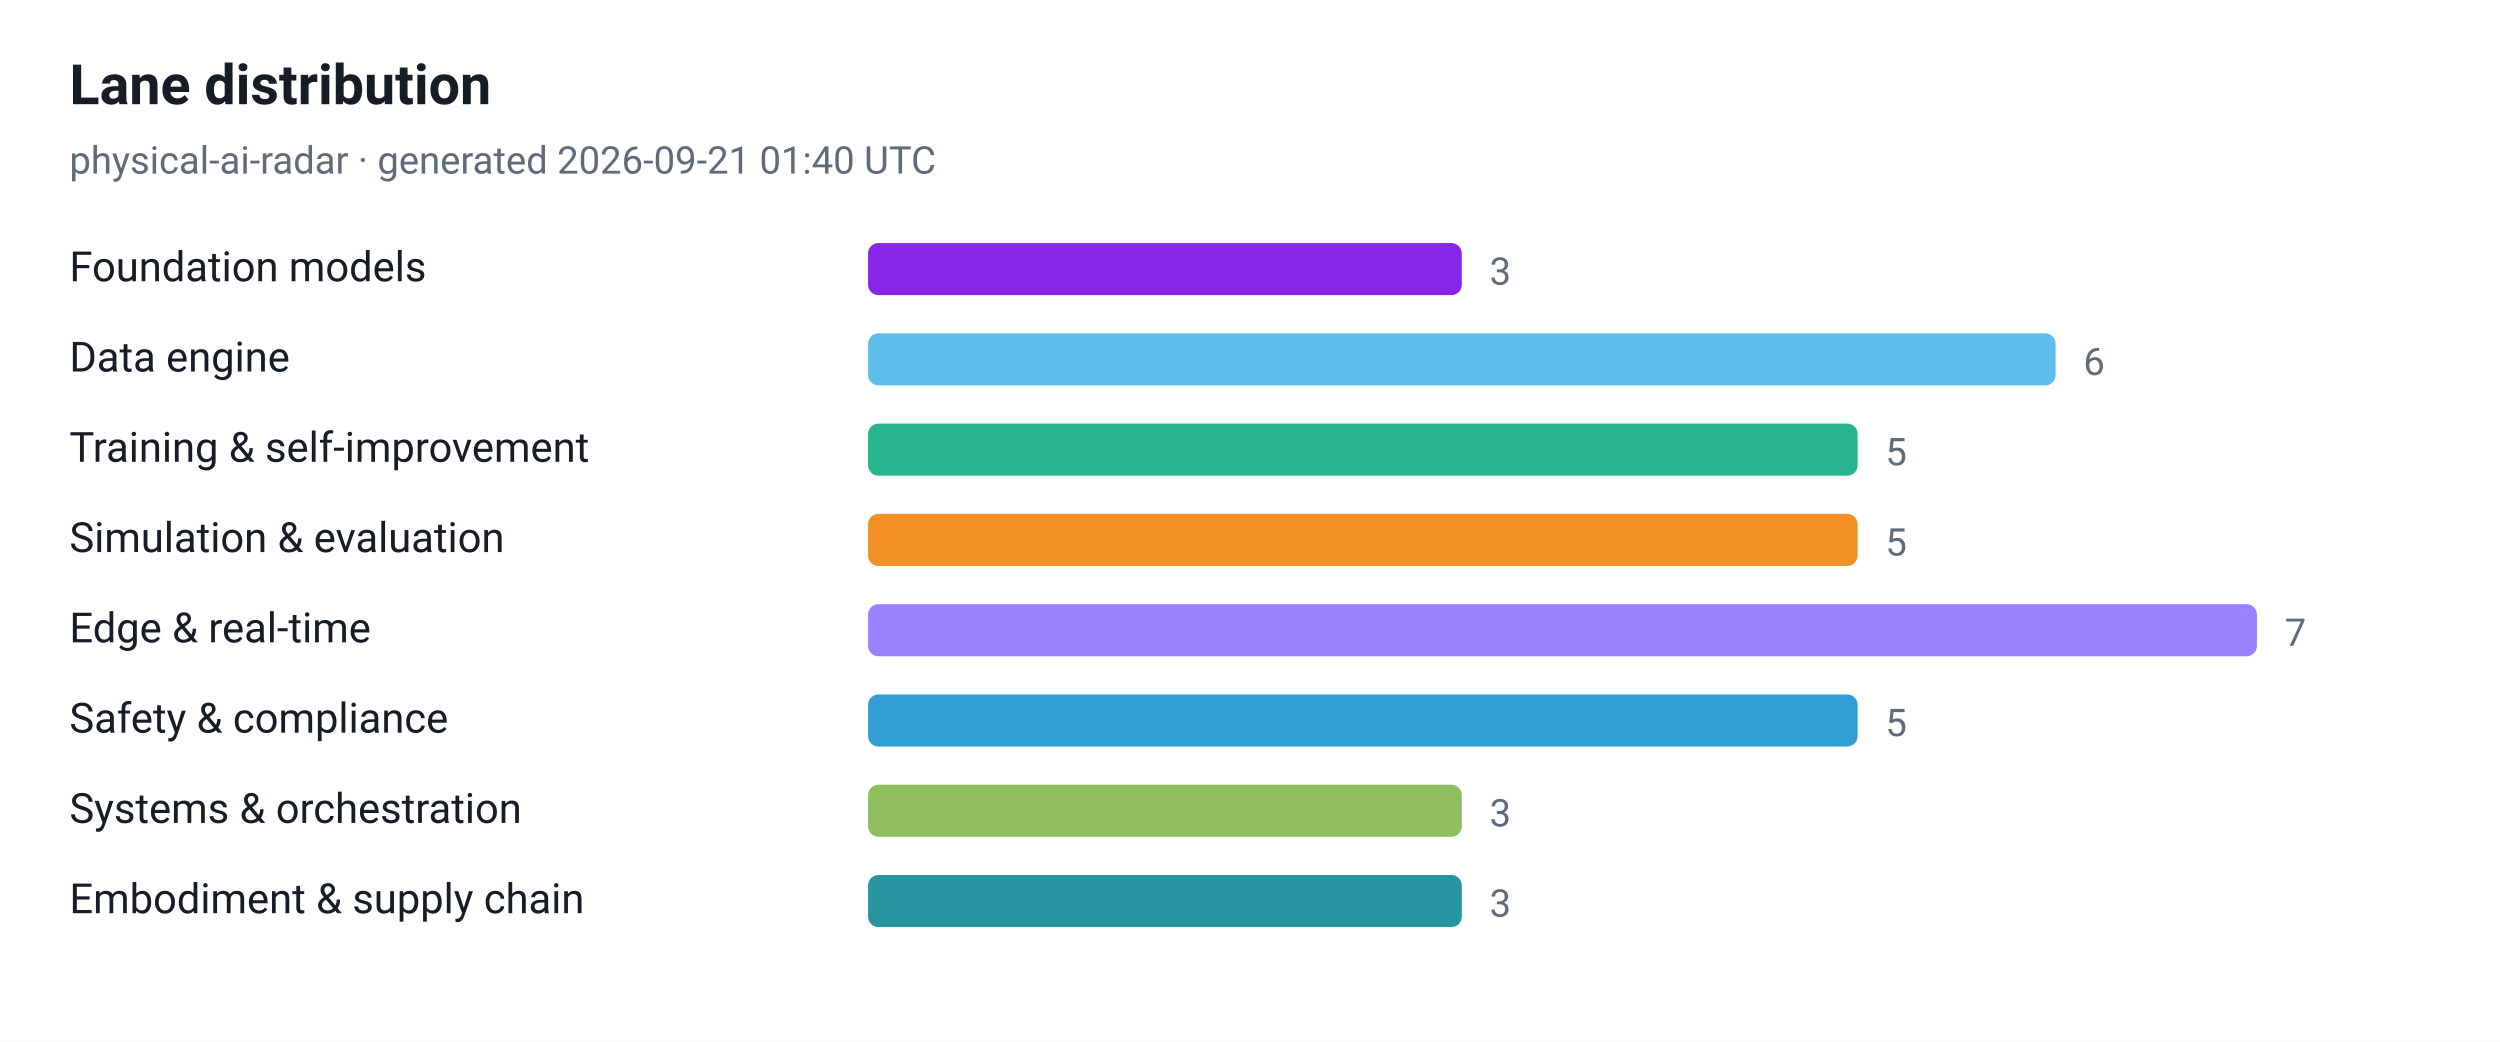
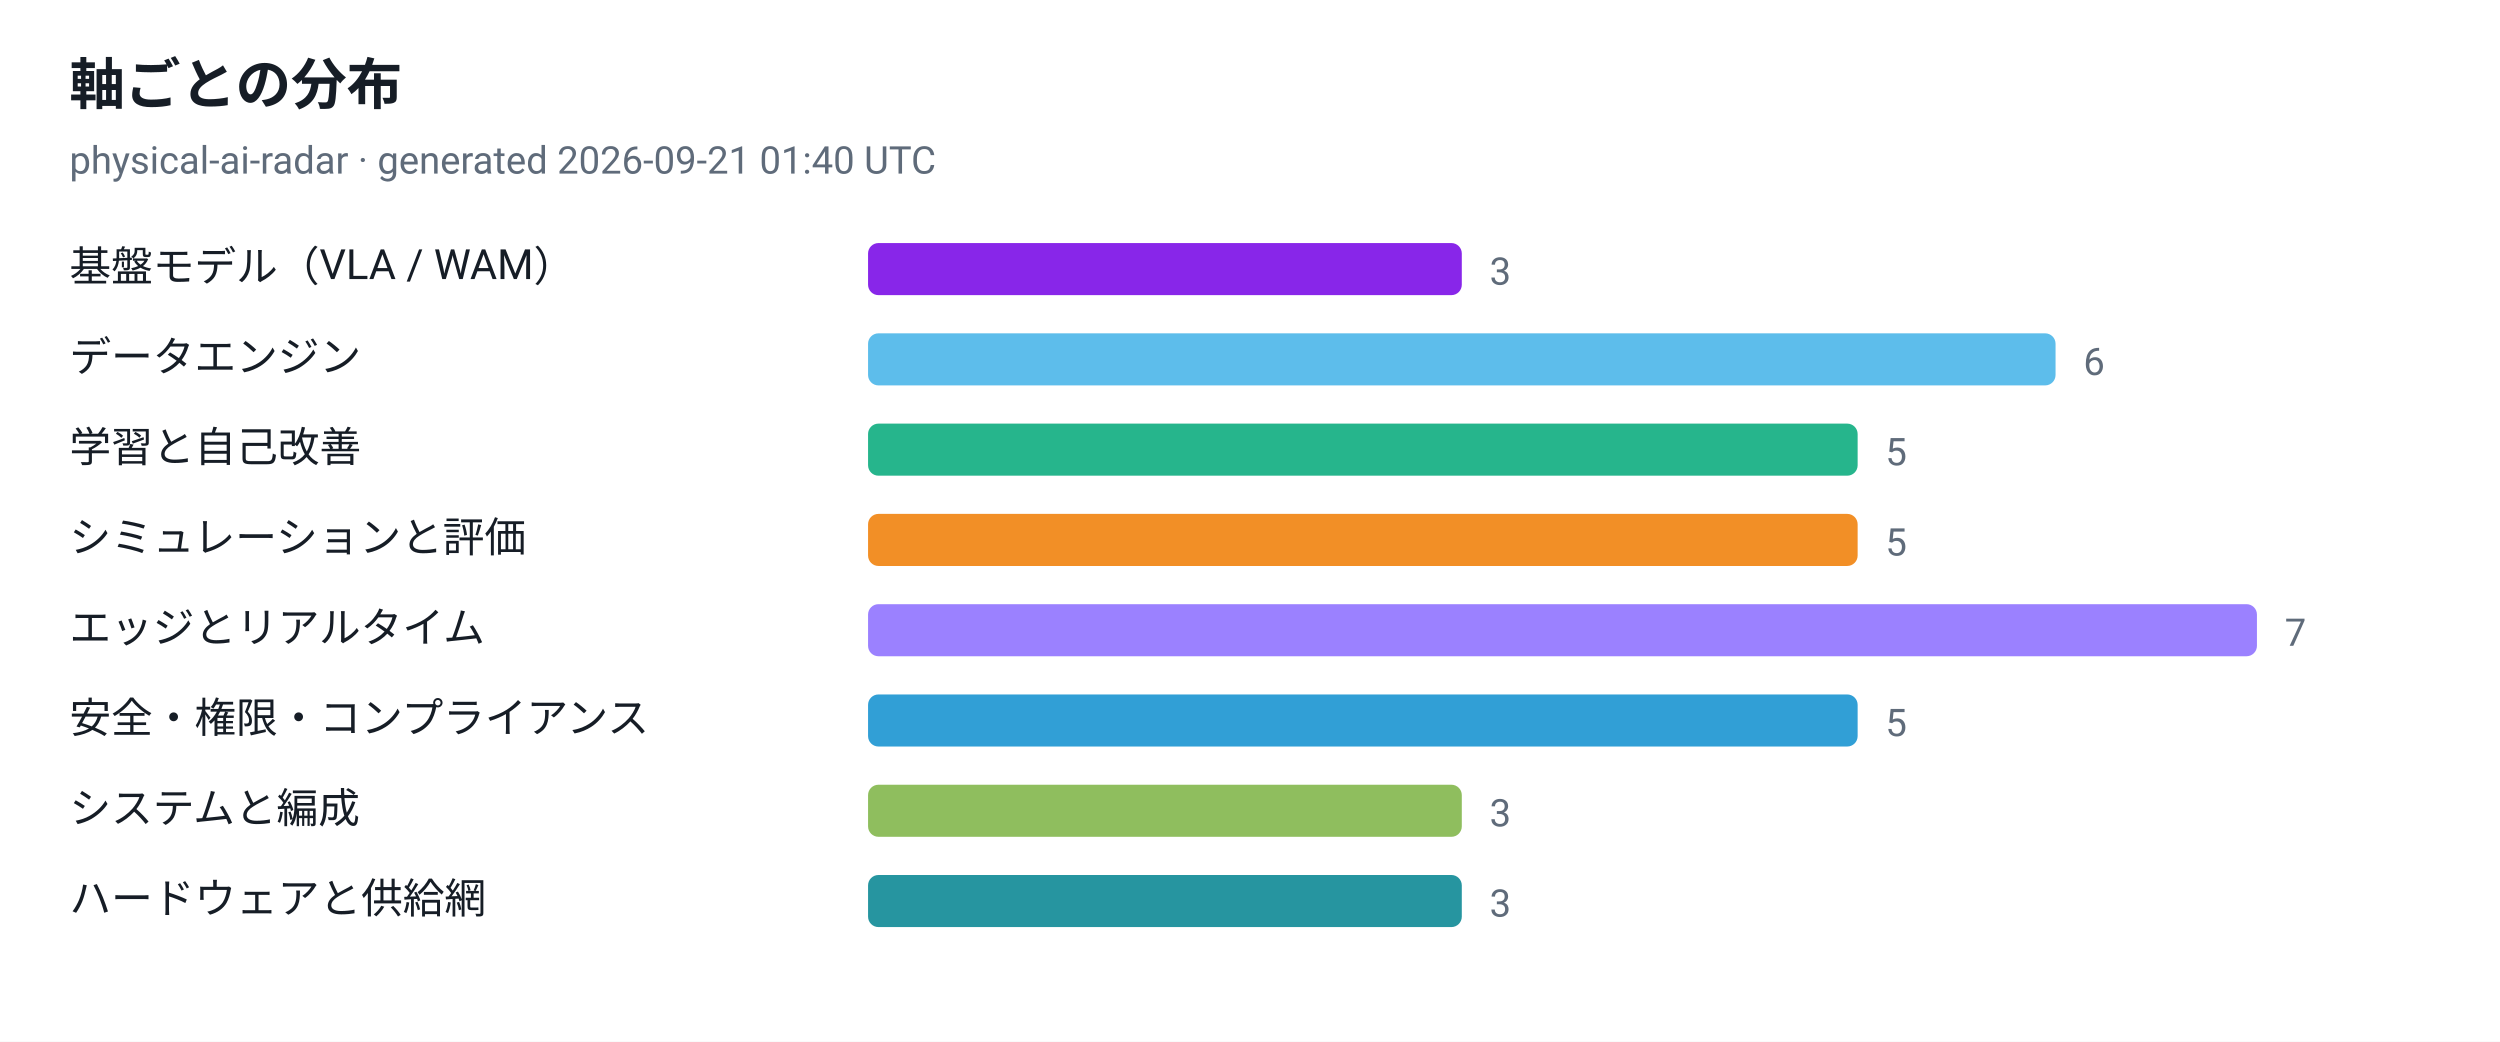
- <svg xmlns="http://www.w3.org/2000/svg" viewBox="0 0 720 300" width="720" height="300" role="img" aria-label="Lane distribution">
+ <svg xmlns="http://www.w3.org/2000/svg" viewBox="0 0 720 300" width="720" height="300" role="img" aria-label="軸ごとの分布">
  <style>
  .plate { fill: #ffffff }
  .ink { fill: #161d26 }
  .muted { fill: #5f6b7a }
  .grid { stroke: #e3e9ef }
  @media (prefers-color-scheme: dark) {
    .plate { fill: #0d1117 }
    .ink { fill: #e6edf3 }
    .muted { fill: #8b949e }
    .grid { stroke: #30363d }
  }
</style>
  <rect class="plate" width="720" height="300" />
-   <text x="20" y="30" font-family="ui-sans-serif, -apple-system, 'Segoe UI', Roboto, Helvetica, Arial, sans-serif" font-size="16" font-weight="700" class="ink">Lane distribution</text>
+   <text x="20" y="30" font-family="ui-sans-serif, -apple-system, 'Segoe UI', Roboto, Helvetica, Arial, sans-serif" font-size="16" font-weight="700" class="ink">軸ごとの分布</text>
  <text x="20" y="50" font-family="ui-sans-serif, -apple-system, 'Segoe UI', Roboto, Helvetica, Arial, sans-serif" font-size="11" class="muted">physical-ai-radar · generated 2026-09-21 01:40 UTC</text>
-   <text x="20" y="81" font-family="ui-sans-serif, -apple-system, 'Segoe UI', Roboto, Helvetica, Arial, sans-serif" font-size="12" class="ink">Foundation models</text>
+   <text x="20" y="81" font-family="ui-sans-serif, -apple-system, 'Segoe UI', Roboto, Helvetica, Arial, sans-serif" font-size="12" class="ink">基盤モデル（VLA / WAM）</text>
  <rect x="250" y="70" width="171" height="15" rx="3" fill="#7300e5" fill-opacity="0.85" />
  <text x="429" y="82" font-family="ui-sans-serif, -apple-system, 'Segoe UI', Roboto, Helvetica, Arial, sans-serif" font-size="11" class="muted">3</text>
-   <text x="20" y="107" font-family="ui-sans-serif, -apple-system, 'Segoe UI', Roboto, Helvetica, Arial, sans-serif" font-size="12" class="ink">Data engine</text>
+   <text x="20" y="107" font-family="ui-sans-serif, -apple-system, 'Segoe UI', Roboto, Helvetica, Arial, sans-serif" font-size="12" class="ink">データエンジン</text>
  <rect x="250" y="96" width="342" height="15" rx="3" fill="#41b1e8" fill-opacity="0.85" />
  <text x="600" y="108" font-family="ui-sans-serif, -apple-system, 'Segoe UI', Roboto, Helvetica, Arial, sans-serif" font-size="11" class="muted">6</text>
-   <text x="20" y="133" font-family="ui-sans-serif, -apple-system, 'Segoe UI', Roboto, Helvetica, Arial, sans-serif" font-size="12" class="ink">Training &amp; self-improvement</text>
+   <text x="20" y="133" font-family="ui-sans-serif, -apple-system, 'Segoe UI', Roboto, Helvetica, Arial, sans-serif" font-size="12" class="ink">学習と自己改善</text>
  <rect x="250" y="122" width="285" height="15" rx="3" fill="#00a878" fill-opacity="0.85" />
  <text x="543" y="134" font-family="ui-sans-serif, -apple-system, 'Segoe UI', Roboto, Helvetica, Arial, sans-serif" font-size="11" class="muted">5</text>
-   <text x="20" y="159" font-family="ui-sans-serif, -apple-system, 'Segoe UI', Roboto, Helvetica, Arial, sans-serif" font-size="12" class="ink">Simulation &amp; evaluation</text>
+   <text x="20" y="159" font-family="ui-sans-serif, -apple-system, 'Segoe UI', Roboto, Helvetica, Arial, sans-serif" font-size="12" class="ink">シミュレーションと評価</text>
  <rect x="250" y="148" width="285" height="15" rx="3" fill="#f07c00" fill-opacity="0.85" />
  <text x="543" y="160" font-family="ui-sans-serif, -apple-system, 'Segoe UI', Roboto, Helvetica, Arial, sans-serif" font-size="11" class="muted">5</text>
-   <text x="20" y="185" font-family="ui-sans-serif, -apple-system, 'Segoe UI', Roboto, Helvetica, Arial, sans-serif" font-size="12" class="ink">Edge &amp; real-time</text>
+   <text x="20" y="185" font-family="ui-sans-serif, -apple-system, 'Segoe UI', Roboto, Helvetica, Arial, sans-serif" font-size="12" class="ink">エッジとリアルタイム</text>
  <rect x="250" y="174" width="400" height="15" rx="3" fill="#8a6bff" fill-opacity="0.85" />
  <text x="658" y="186" font-family="ui-sans-serif, -apple-system, 'Segoe UI', Roboto, Helvetica, Arial, sans-serif" font-size="11" class="muted">7</text>
-   <text x="20" y="211" font-family="ui-sans-serif, -apple-system, 'Segoe UI', Roboto, Helvetica, Arial, sans-serif" font-size="12" class="ink">Safety &amp; compliance</text>
+   <text x="20" y="211" font-family="ui-sans-serif, -apple-system, 'Segoe UI', Roboto, Helvetica, Arial, sans-serif" font-size="12" class="ink">安全・権限・コンプライアンス</text>
  <rect x="250" y="200" width="285" height="15" rx="3" fill="#0d8ecf" fill-opacity="0.85" />
  <text x="543" y="212" font-family="ui-sans-serif, -apple-system, 'Segoe UI', Roboto, Helvetica, Arial, sans-serif" font-size="11" class="muted">5</text>
-   <text x="20" y="237" font-family="ui-sans-serif, -apple-system, 'Segoe UI', Roboto, Helvetica, Arial, sans-serif" font-size="12" class="ink">Systems &amp; orchestration</text>
+   <text x="20" y="237" font-family="ui-sans-serif, -apple-system, 'Segoe UI', Roboto, Helvetica, Arial, sans-serif" font-size="12" class="ink">システムと編成</text>
  <rect x="250" y="226" width="171" height="15" rx="3" fill="#7cb342" fill-opacity="0.85" />
  <text x="429" y="238" font-family="ui-sans-serif, -apple-system, 'Segoe UI', Roboto, Helvetica, Arial, sans-serif" font-size="11" class="muted">3</text>
-   <text x="20" y="263" font-family="ui-sans-serif, -apple-system, 'Segoe UI', Roboto, Helvetica, Arial, sans-serif" font-size="12" class="ink">Embodiment &amp; supply chain</text>
+   <text x="20" y="263" font-family="ui-sans-serif, -apple-system, 'Segoe UI', Roboto, Helvetica, Arial, sans-serif" font-size="12" class="ink">ハードウェアと供給網</text>
  <rect x="250" y="252" width="171" height="15" rx="3" fill="#00838f" fill-opacity="0.85" />
  <text x="429" y="264" font-family="ui-sans-serif, -apple-system, 'Segoe UI', Roboto, Helvetica, Arial, sans-serif" font-size="11" class="muted">3</text>
</svg>
